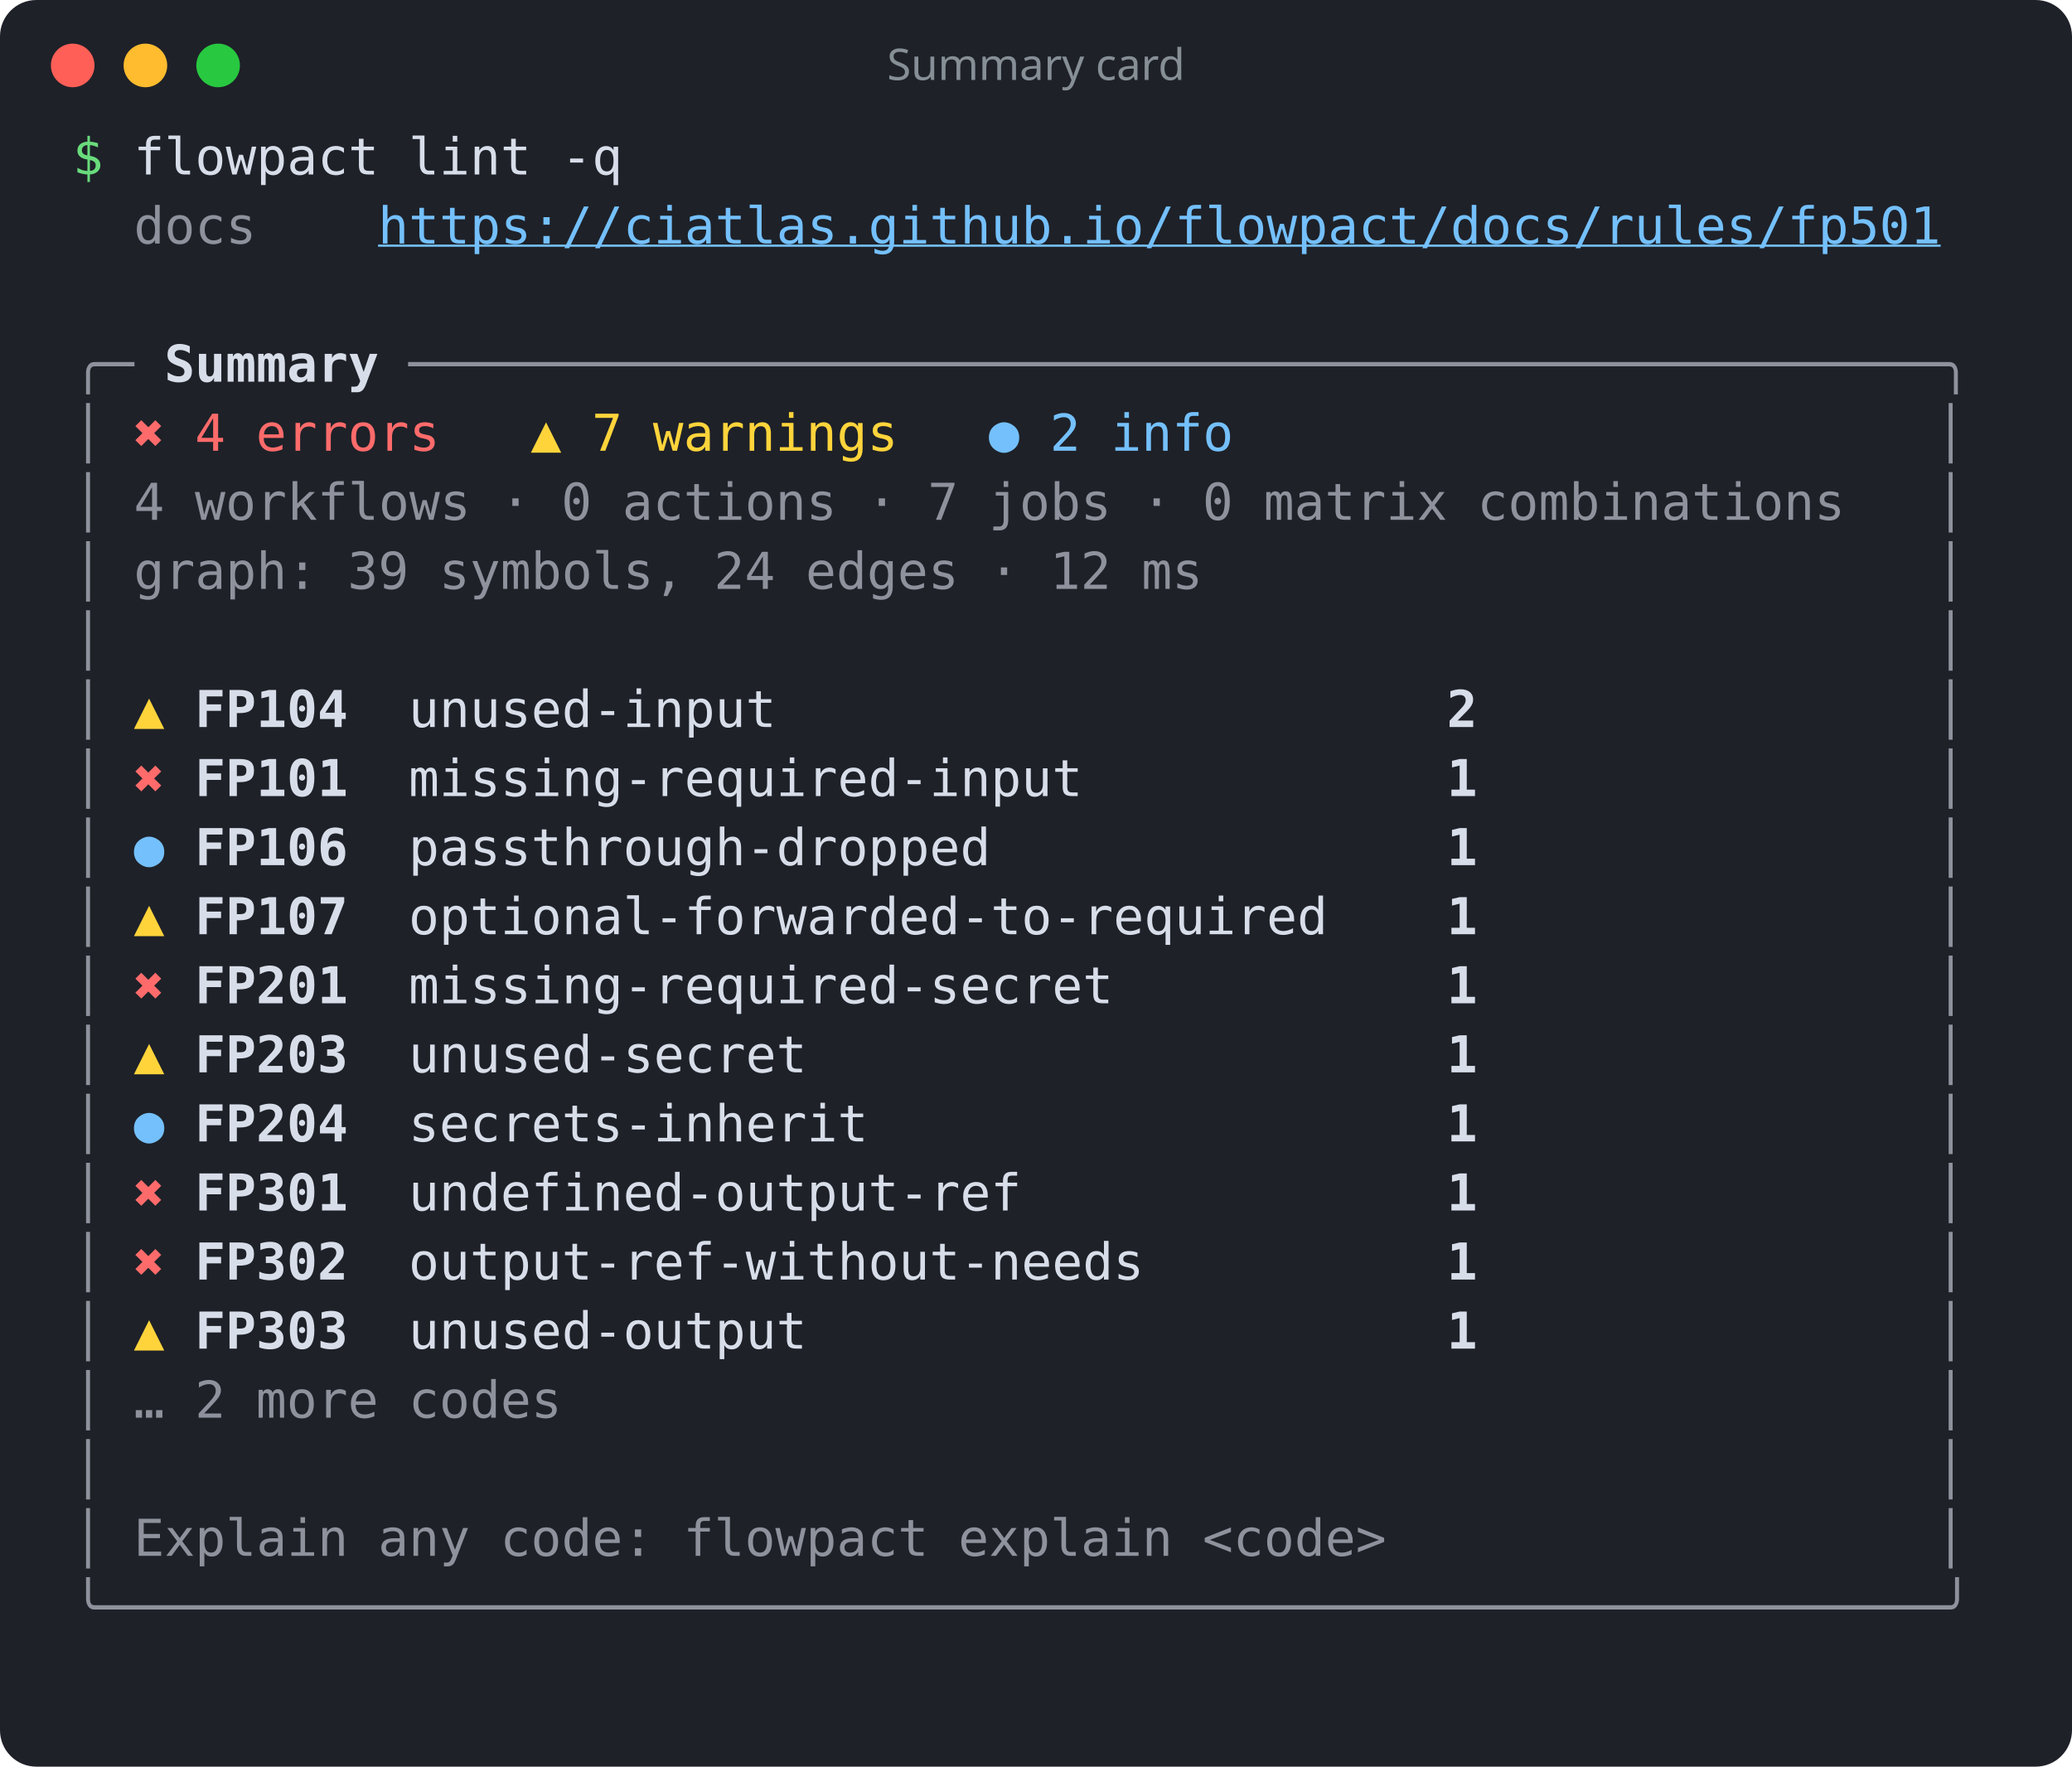
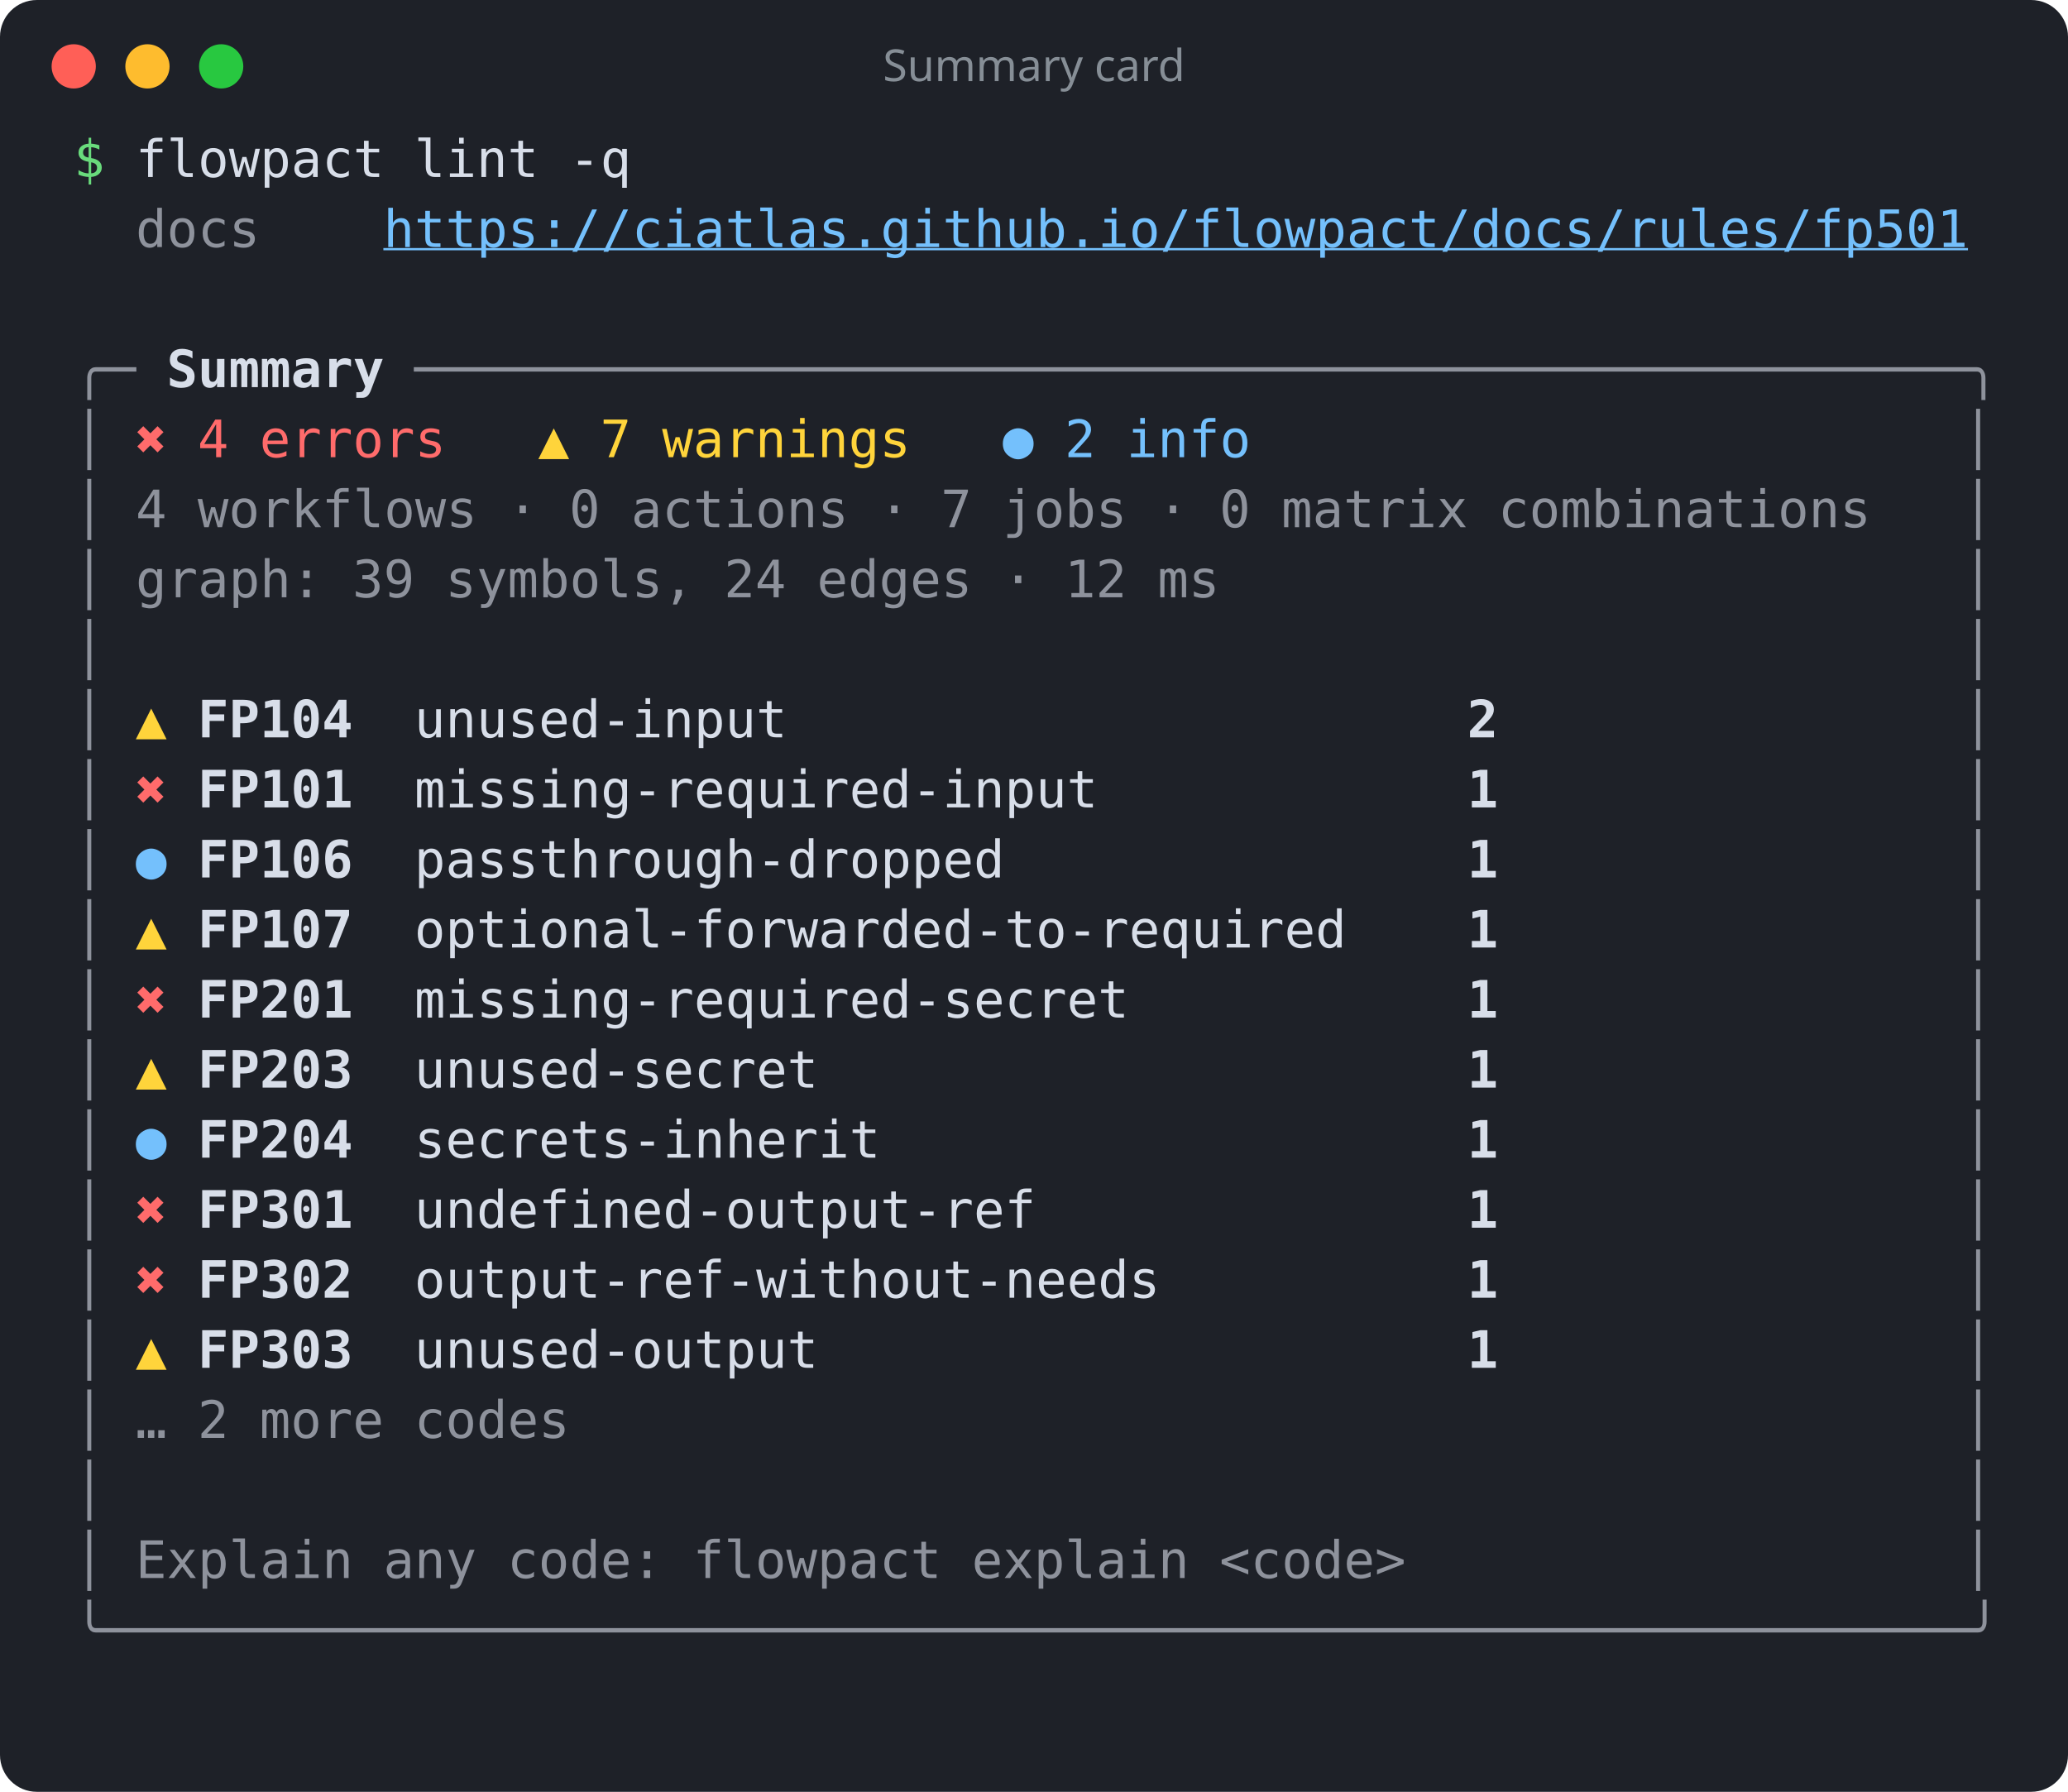
- <svg xmlns="http://www.w3.org/2000/svg" width="570" height="486" viewBox="0 0 570 486" role="img" aria-label="Summary card">
+ <svg xmlns="http://www.w3.org/2000/svg" width="561" height="486" viewBox="0 0 561 486" role="img" aria-label="Summary card">
  <rect width="100%" height="100%" rx="10" fill="#1e2128" />
  <circle cx="20" cy="18" r="6" fill="#ff5f57" />
  <circle cx="40" cy="18" r="6" fill="#febc2e" />
  <circle cx="60" cy="18" r="6" fill="#28c840" />
-   <text x="285" y="22" fill="#868e96" font-family="ui-sans-serif,system-ui,sans-serif" font-size="12" text-anchor="middle">Summary card</text>
+   <text x="280.5" y="22" fill="#868e96" font-family="ui-sans-serif,system-ui,sans-serif" font-size="12" text-anchor="middle">Summary card</text>
  <g font-family="ui-monospace,SFMono-Regular,Menlo,Consolas,monospace" font-size="14" xml:space="preserve">
    <text y="48">
      <tspan x="20.0" textLength="8.4" lengthAdjust="spacingAndGlyphs" fill="#69db7c">$</tspan>
      <tspan x="36.8" textLength="67.2" lengthAdjust="spacingAndGlyphs" fill="#d8dee9">flowpact</tspan>
      <tspan x="112.4" textLength="33.6" lengthAdjust="spacingAndGlyphs" fill="#d8dee9">lint</tspan>
      <tspan x="154.4" textLength="16.8" lengthAdjust="spacingAndGlyphs" fill="#d8dee9">-q</tspan>
    </text>
    <text y="67">
      <tspan x="36.8" textLength="33.6" lengthAdjust="spacingAndGlyphs" fill="#d8dee9" fill-opacity="0.6">docs</tspan>
      <tspan x="104.0" textLength="428.4" lengthAdjust="spacingAndGlyphs" fill="#74c0fc" text-decoration="underline">https://ciatlas.github.io/flowpact/docs/rules/fp501</tspan>
    </text>
    <text y="86" />
    <text y="105">
      <tspan x="20.0" textLength="16.8" lengthAdjust="spacingAndGlyphs" fill="#d8dee9" fill-opacity="0.6">╭─</tspan>
      <tspan x="45.2" textLength="58.8" lengthAdjust="spacingAndGlyphs" fill="#d8dee9" font-weight="700">Summary</tspan>
      <tspan x="112.4" textLength="428.4" lengthAdjust="spacingAndGlyphs" fill="#d8dee9" fill-opacity="0.6">──────────────────────────────────────────────────╮</tspan>
    </text>
    <text y="124">
      <tspan x="20.0" textLength="8.4" lengthAdjust="spacingAndGlyphs" fill="#d8dee9" fill-opacity="0.6">│</tspan>
      <tspan x="36.8" textLength="8.4" lengthAdjust="spacingAndGlyphs" fill="#ff6b6b">✖</tspan>
      <tspan x="53.6" textLength="8.4" lengthAdjust="spacingAndGlyphs" fill="#ff6b6b">4</tspan>
      <tspan x="70.4" textLength="50.4" lengthAdjust="spacingAndGlyphs" fill="#ff6b6b">errors</tspan>
      <tspan x="146.0" textLength="8.4" lengthAdjust="spacingAndGlyphs" fill="#ffd43b">▲</tspan>
      <tspan x="162.8" textLength="8.4" lengthAdjust="spacingAndGlyphs" fill="#ffd43b">7</tspan>
      <tspan x="179.6" textLength="67.2" lengthAdjust="spacingAndGlyphs" fill="#ffd43b">warnings</tspan>
      <tspan x="272.0" textLength="8.4" lengthAdjust="spacingAndGlyphs" fill="#74c0fc">●</tspan>
      <tspan x="288.8" textLength="8.4" lengthAdjust="spacingAndGlyphs" fill="#74c0fc">2</tspan>
      <tspan x="305.6" textLength="33.6" lengthAdjust="spacingAndGlyphs" fill="#74c0fc">info</tspan>
      <tspan x="532.4" textLength="8.4" lengthAdjust="spacingAndGlyphs" fill="#d8dee9" fill-opacity="0.6">│</tspan>
    </text>
    <text y="143">
      <tspan x="20.0" textLength="8.4" lengthAdjust="spacingAndGlyphs" fill="#d8dee9" fill-opacity="0.6">│</tspan>
      <tspan x="36.8" textLength="8.4" lengthAdjust="spacingAndGlyphs" fill="#d8dee9" fill-opacity="0.6">4</tspan>
      <tspan x="53.6" textLength="75.6" lengthAdjust="spacingAndGlyphs" fill="#d8dee9" fill-opacity="0.6">workflows</tspan>
      <tspan x="137.6" textLength="8.4" lengthAdjust="spacingAndGlyphs" fill="#d8dee9" fill-opacity="0.6">·</tspan>
      <tspan x="154.4" textLength="8.4" lengthAdjust="spacingAndGlyphs" fill="#d8dee9" fill-opacity="0.6">0</tspan>
      <tspan x="171.2" textLength="58.8" lengthAdjust="spacingAndGlyphs" fill="#d8dee9" fill-opacity="0.6">actions</tspan>
      <tspan x="238.4" textLength="8.4" lengthAdjust="spacingAndGlyphs" fill="#d8dee9" fill-opacity="0.6">·</tspan>
      <tspan x="255.2" textLength="8.4" lengthAdjust="spacingAndGlyphs" fill="#d8dee9" fill-opacity="0.6">7</tspan>
      <tspan x="272.0" textLength="33.6" lengthAdjust="spacingAndGlyphs" fill="#d8dee9" fill-opacity="0.6">jobs</tspan>
      <tspan x="314.0" textLength="8.4" lengthAdjust="spacingAndGlyphs" fill="#d8dee9" fill-opacity="0.6">·</tspan>
      <tspan x="330.8" textLength="8.4" lengthAdjust="spacingAndGlyphs" fill="#d8dee9" fill-opacity="0.6">0</tspan>
      <tspan x="347.6" textLength="50.4" lengthAdjust="spacingAndGlyphs" fill="#d8dee9" fill-opacity="0.6">matrix</tspan>
      <tspan x="406.4" textLength="100.8" lengthAdjust="spacingAndGlyphs" fill="#d8dee9" fill-opacity="0.6">combinations</tspan>
      <tspan x="532.4" textLength="8.4" lengthAdjust="spacingAndGlyphs" fill="#d8dee9" fill-opacity="0.6">│</tspan>
    </text>
    <text y="162">
      <tspan x="20.0" textLength="8.4" lengthAdjust="spacingAndGlyphs" fill="#d8dee9" fill-opacity="0.6">│</tspan>
      <tspan x="36.8" textLength="50.4" lengthAdjust="spacingAndGlyphs" fill="#d8dee9" fill-opacity="0.6">graph:</tspan>
      <tspan x="95.6" textLength="16.8" lengthAdjust="spacingAndGlyphs" fill="#d8dee9" fill-opacity="0.6">39</tspan>
      <tspan x="120.8" textLength="67.2" lengthAdjust="spacingAndGlyphs" fill="#d8dee9" fill-opacity="0.6">symbols,</tspan>
      <tspan x="196.4" textLength="16.8" lengthAdjust="spacingAndGlyphs" fill="#d8dee9" fill-opacity="0.6">24</tspan>
      <tspan x="221.6" textLength="42.0" lengthAdjust="spacingAndGlyphs" fill="#d8dee9" fill-opacity="0.6">edges</tspan>
      <tspan x="272.0" textLength="8.4" lengthAdjust="spacingAndGlyphs" fill="#d8dee9" fill-opacity="0.6">·</tspan>
      <tspan x="288.8" textLength="16.8" lengthAdjust="spacingAndGlyphs" fill="#d8dee9" fill-opacity="0.6">12</tspan>
      <tspan x="314.0" textLength="16.8" lengthAdjust="spacingAndGlyphs" fill="#d8dee9" fill-opacity="0.6">ms</tspan>
      <tspan x="532.4" textLength="8.4" lengthAdjust="spacingAndGlyphs" fill="#d8dee9" fill-opacity="0.6">│</tspan>
    </text>
    <text y="181">
      <tspan x="20.0" textLength="8.4" lengthAdjust="spacingAndGlyphs" fill="#d8dee9" fill-opacity="0.6">│</tspan>
      <tspan x="532.4" textLength="8.4" lengthAdjust="spacingAndGlyphs" fill="#d8dee9" fill-opacity="0.6">│</tspan>
    </text>
    <text y="200">
      <tspan x="20.0" textLength="8.4" lengthAdjust="spacingAndGlyphs" fill="#d8dee9" fill-opacity="0.6">│</tspan>
      <tspan x="36.8" textLength="8.4" lengthAdjust="spacingAndGlyphs" fill="#ffd43b">▲</tspan>
      <tspan x="53.6" textLength="42.0" lengthAdjust="spacingAndGlyphs" fill="#d8dee9" font-weight="700">FP104</tspan>
      <tspan x="112.4" textLength="100.8" lengthAdjust="spacingAndGlyphs" fill="#d8dee9">unused-input</tspan>
      <tspan x="398.0" textLength="8.4" lengthAdjust="spacingAndGlyphs" fill="#d8dee9" font-weight="700">2</tspan>
      <tspan x="532.4" textLength="8.4" lengthAdjust="spacingAndGlyphs" fill="#d8dee9" fill-opacity="0.6">│</tspan>
    </text>
    <text y="219">
      <tspan x="20.0" textLength="8.4" lengthAdjust="spacingAndGlyphs" fill="#d8dee9" fill-opacity="0.6">│</tspan>
      <tspan x="36.8" textLength="8.4" lengthAdjust="spacingAndGlyphs" fill="#ff6b6b">✖</tspan>
      <tspan x="53.6" textLength="42.0" lengthAdjust="spacingAndGlyphs" fill="#d8dee9" font-weight="700">FP101</tspan>
      <tspan x="112.4" textLength="184.8" lengthAdjust="spacingAndGlyphs" fill="#d8dee9">missing-required-input</tspan>
      <tspan x="398.0" textLength="8.4" lengthAdjust="spacingAndGlyphs" fill="#d8dee9" font-weight="700">1</tspan>
      <tspan x="532.4" textLength="8.4" lengthAdjust="spacingAndGlyphs" fill="#d8dee9" fill-opacity="0.6">│</tspan>
    </text>
    <text y="238">
      <tspan x="20.0" textLength="8.4" lengthAdjust="spacingAndGlyphs" fill="#d8dee9" fill-opacity="0.6">│</tspan>
      <tspan x="36.8" textLength="8.4" lengthAdjust="spacingAndGlyphs" fill="#74c0fc">●</tspan>
      <tspan x="53.6" textLength="42.0" lengthAdjust="spacingAndGlyphs" fill="#d8dee9" font-weight="700">FP106</tspan>
      <tspan x="112.4" textLength="159.6" lengthAdjust="spacingAndGlyphs" fill="#d8dee9">passthrough-dropped</tspan>
      <tspan x="398.0" textLength="8.4" lengthAdjust="spacingAndGlyphs" fill="#d8dee9" font-weight="700">1</tspan>
      <tspan x="532.4" textLength="8.4" lengthAdjust="spacingAndGlyphs" fill="#d8dee9" fill-opacity="0.6">│</tspan>
    </text>
    <text y="257">
      <tspan x="20.0" textLength="8.4" lengthAdjust="spacingAndGlyphs" fill="#d8dee9" fill-opacity="0.6">│</tspan>
      <tspan x="36.8" textLength="8.4" lengthAdjust="spacingAndGlyphs" fill="#ffd43b">▲</tspan>
      <tspan x="53.6" textLength="42.0" lengthAdjust="spacingAndGlyphs" fill="#d8dee9" font-weight="700">FP107</tspan>
      <tspan x="112.4" textLength="252.0" lengthAdjust="spacingAndGlyphs" fill="#d8dee9">optional-forwarded-to-required</tspan>
      <tspan x="398.0" textLength="8.4" lengthAdjust="spacingAndGlyphs" fill="#d8dee9" font-weight="700">1</tspan>
      <tspan x="532.4" textLength="8.4" lengthAdjust="spacingAndGlyphs" fill="#d8dee9" fill-opacity="0.6">│</tspan>
    </text>
    <text y="276">
      <tspan x="20.0" textLength="8.4" lengthAdjust="spacingAndGlyphs" fill="#d8dee9" fill-opacity="0.6">│</tspan>
      <tspan x="36.8" textLength="8.4" lengthAdjust="spacingAndGlyphs" fill="#ff6b6b">✖</tspan>
      <tspan x="53.6" textLength="42.0" lengthAdjust="spacingAndGlyphs" fill="#d8dee9" font-weight="700">FP201</tspan>
      <tspan x="112.4" textLength="193.2" lengthAdjust="spacingAndGlyphs" fill="#d8dee9">missing-required-secret</tspan>
      <tspan x="398.0" textLength="8.4" lengthAdjust="spacingAndGlyphs" fill="#d8dee9" font-weight="700">1</tspan>
      <tspan x="532.4" textLength="8.4" lengthAdjust="spacingAndGlyphs" fill="#d8dee9" fill-opacity="0.6">│</tspan>
    </text>
    <text y="295">
      <tspan x="20.0" textLength="8.4" lengthAdjust="spacingAndGlyphs" fill="#d8dee9" fill-opacity="0.6">│</tspan>
      <tspan x="36.8" textLength="8.4" lengthAdjust="spacingAndGlyphs" fill="#ffd43b">▲</tspan>
      <tspan x="53.6" textLength="42.0" lengthAdjust="spacingAndGlyphs" fill="#d8dee9" font-weight="700">FP203</tspan>
      <tspan x="112.4" textLength="109.2" lengthAdjust="spacingAndGlyphs" fill="#d8dee9">unused-secret</tspan>
      <tspan x="398.0" textLength="8.4" lengthAdjust="spacingAndGlyphs" fill="#d8dee9" font-weight="700">1</tspan>
      <tspan x="532.4" textLength="8.4" lengthAdjust="spacingAndGlyphs" fill="#d8dee9" fill-opacity="0.6">│</tspan>
    </text>
    <text y="314">
      <tspan x="20.0" textLength="8.4" lengthAdjust="spacingAndGlyphs" fill="#d8dee9" fill-opacity="0.6">│</tspan>
      <tspan x="36.8" textLength="8.4" lengthAdjust="spacingAndGlyphs" fill="#74c0fc">●</tspan>
      <tspan x="53.6" textLength="42.0" lengthAdjust="spacingAndGlyphs" fill="#d8dee9" font-weight="700">FP204</tspan>
      <tspan x="112.4" textLength="126.0" lengthAdjust="spacingAndGlyphs" fill="#d8dee9">secrets-inherit</tspan>
      <tspan x="398.0" textLength="8.4" lengthAdjust="spacingAndGlyphs" fill="#d8dee9" font-weight="700">1</tspan>
      <tspan x="532.4" textLength="8.4" lengthAdjust="spacingAndGlyphs" fill="#d8dee9" fill-opacity="0.6">│</tspan>
    </text>
    <text y="333">
      <tspan x="20.0" textLength="8.4" lengthAdjust="spacingAndGlyphs" fill="#d8dee9" fill-opacity="0.6">│</tspan>
      <tspan x="36.8" textLength="8.4" lengthAdjust="spacingAndGlyphs" fill="#ff6b6b">✖</tspan>
      <tspan x="53.6" textLength="42.0" lengthAdjust="spacingAndGlyphs" fill="#d8dee9" font-weight="700">FP301</tspan>
      <tspan x="112.4" textLength="168.0" lengthAdjust="spacingAndGlyphs" fill="#d8dee9">undefined-output-ref</tspan>
      <tspan x="398.0" textLength="8.4" lengthAdjust="spacingAndGlyphs" fill="#d8dee9" font-weight="700">1</tspan>
      <tspan x="532.4" textLength="8.4" lengthAdjust="spacingAndGlyphs" fill="#d8dee9" fill-opacity="0.6">│</tspan>
    </text>
    <text y="352">
      <tspan x="20.0" textLength="8.4" lengthAdjust="spacingAndGlyphs" fill="#d8dee9" fill-opacity="0.6">│</tspan>
      <tspan x="36.8" textLength="8.4" lengthAdjust="spacingAndGlyphs" fill="#ff6b6b">✖</tspan>
      <tspan x="53.6" textLength="42.0" lengthAdjust="spacingAndGlyphs" fill="#d8dee9" font-weight="700">FP302</tspan>
      <tspan x="112.4" textLength="201.6" lengthAdjust="spacingAndGlyphs" fill="#d8dee9">output-ref-without-needs</tspan>
      <tspan x="398.0" textLength="8.4" lengthAdjust="spacingAndGlyphs" fill="#d8dee9" font-weight="700">1</tspan>
      <tspan x="532.4" textLength="8.4" lengthAdjust="spacingAndGlyphs" fill="#d8dee9" fill-opacity="0.6">│</tspan>
    </text>
    <text y="371">
      <tspan x="20.0" textLength="8.4" lengthAdjust="spacingAndGlyphs" fill="#d8dee9" fill-opacity="0.6">│</tspan>
      <tspan x="36.8" textLength="8.4" lengthAdjust="spacingAndGlyphs" fill="#ffd43b">▲</tspan>
      <tspan x="53.6" textLength="42.0" lengthAdjust="spacingAndGlyphs" fill="#d8dee9" font-weight="700">FP303</tspan>
      <tspan x="112.4" textLength="109.2" lengthAdjust="spacingAndGlyphs" fill="#d8dee9">unused-output</tspan>
      <tspan x="398.0" textLength="8.4" lengthAdjust="spacingAndGlyphs" fill="#d8dee9" font-weight="700">1</tspan>
      <tspan x="532.4" textLength="8.4" lengthAdjust="spacingAndGlyphs" fill="#d8dee9" fill-opacity="0.6">│</tspan>
    </text>
    <text y="390">
      <tspan x="20.0" textLength="8.4" lengthAdjust="spacingAndGlyphs" fill="#d8dee9" fill-opacity="0.6">│</tspan>
      <tspan x="36.8" textLength="8.4" lengthAdjust="spacingAndGlyphs" fill="#d8dee9" fill-opacity="0.6">…</tspan>
      <tspan x="53.6" textLength="8.4" lengthAdjust="spacingAndGlyphs" fill="#d8dee9" fill-opacity="0.6">2</tspan>
      <tspan x="70.4" textLength="33.6" lengthAdjust="spacingAndGlyphs" fill="#d8dee9" fill-opacity="0.6">more</tspan>
      <tspan x="112.4" textLength="42.0" lengthAdjust="spacingAndGlyphs" fill="#d8dee9" fill-opacity="0.6">codes</tspan>
      <tspan x="532.4" textLength="8.4" lengthAdjust="spacingAndGlyphs" fill="#d8dee9" fill-opacity="0.6">│</tspan>
    </text>
    <text y="409">
      <tspan x="20.0" textLength="8.4" lengthAdjust="spacingAndGlyphs" fill="#d8dee9" fill-opacity="0.6">│</tspan>
      <tspan x="532.4" textLength="8.4" lengthAdjust="spacingAndGlyphs" fill="#d8dee9" fill-opacity="0.6">│</tspan>
    </text>
    <text y="428">
      <tspan x="20.0" textLength="8.4" lengthAdjust="spacingAndGlyphs" fill="#d8dee9" fill-opacity="0.6">│</tspan>
      <tspan x="36.8" textLength="58.8" lengthAdjust="spacingAndGlyphs" fill="#d8dee9" fill-opacity="0.6">Explain</tspan>
      <tspan x="104.0" textLength="25.2" lengthAdjust="spacingAndGlyphs" fill="#d8dee9" fill-opacity="0.6">any</tspan>
      <tspan x="137.6" textLength="42.0" lengthAdjust="spacingAndGlyphs" fill="#d8dee9" fill-opacity="0.6">code:</tspan>
      <tspan x="188.0" textLength="67.2" lengthAdjust="spacingAndGlyphs" fill="#d8dee9" fill-opacity="0.6">flowpact</tspan>
      <tspan x="263.6" textLength="58.8" lengthAdjust="spacingAndGlyphs" fill="#d8dee9" fill-opacity="0.6">explain</tspan>
      <tspan x="330.8" textLength="50.4" lengthAdjust="spacingAndGlyphs" fill="#d8dee9" fill-opacity="0.6">&lt;code&gt;</tspan>
      <tspan x="532.4" textLength="8.4" lengthAdjust="spacingAndGlyphs" fill="#d8dee9" fill-opacity="0.6">│</tspan>
    </text>
    <text y="447">
      <tspan x="20.0" textLength="520.8" lengthAdjust="spacingAndGlyphs" fill="#d8dee9" fill-opacity="0.6">╰────────────────────────────────────────────────────────────╯</tspan>
    </text>
  </g>
</svg>
